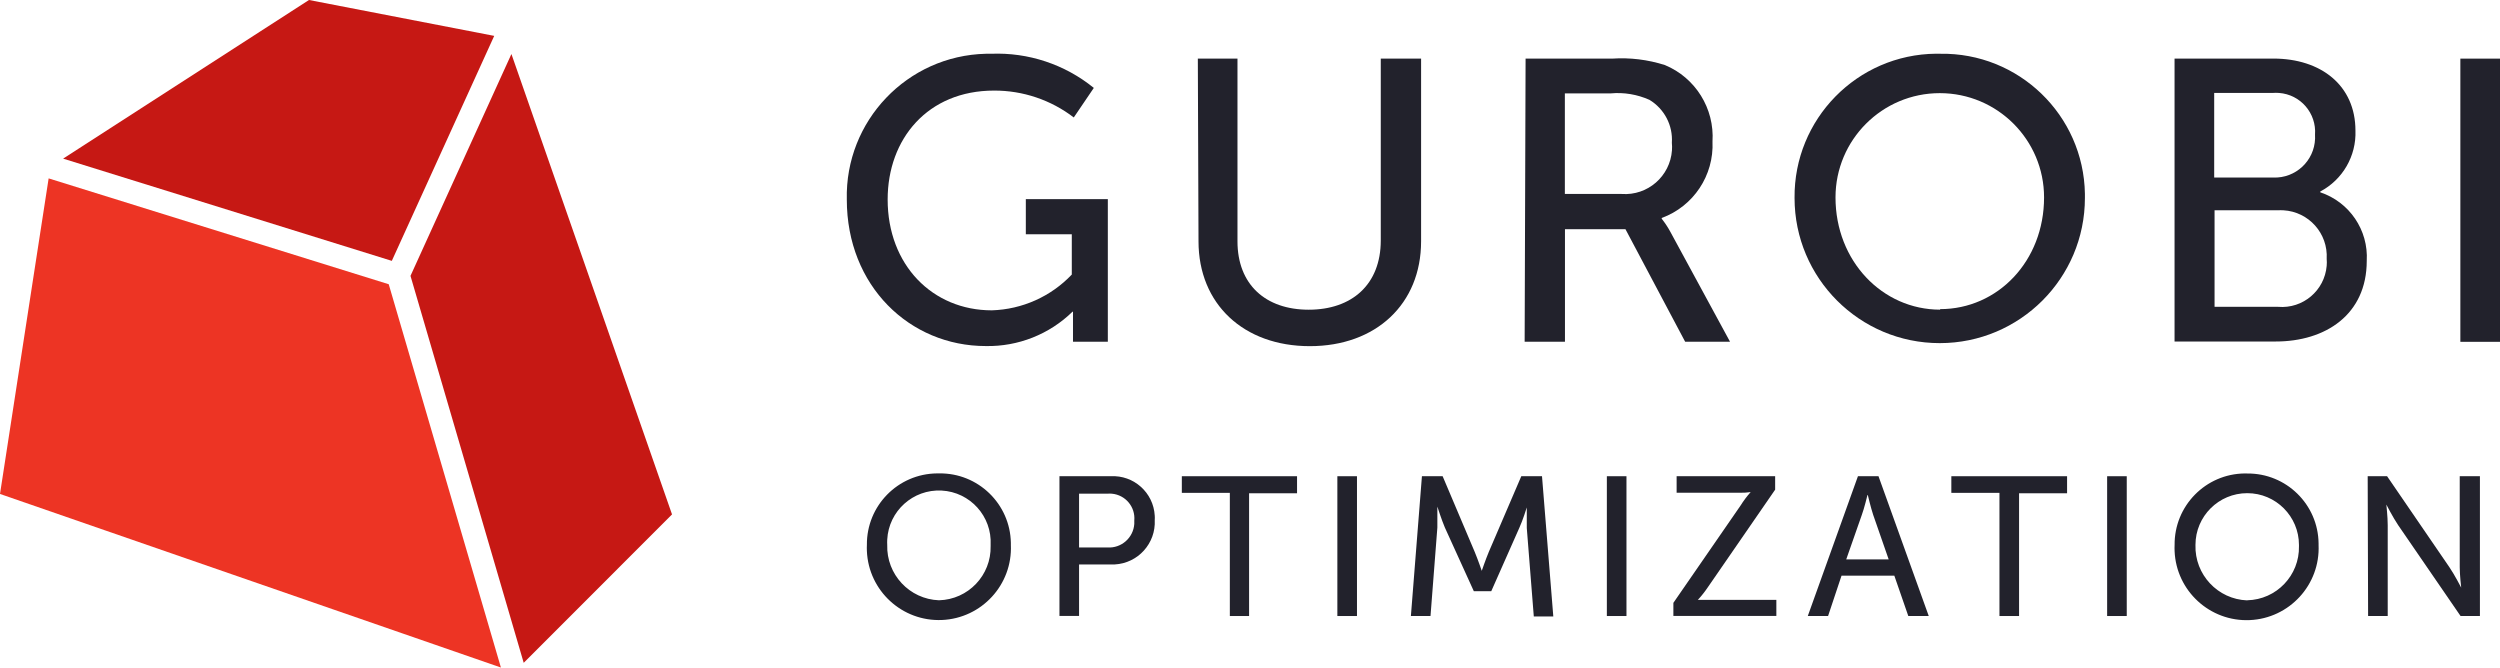
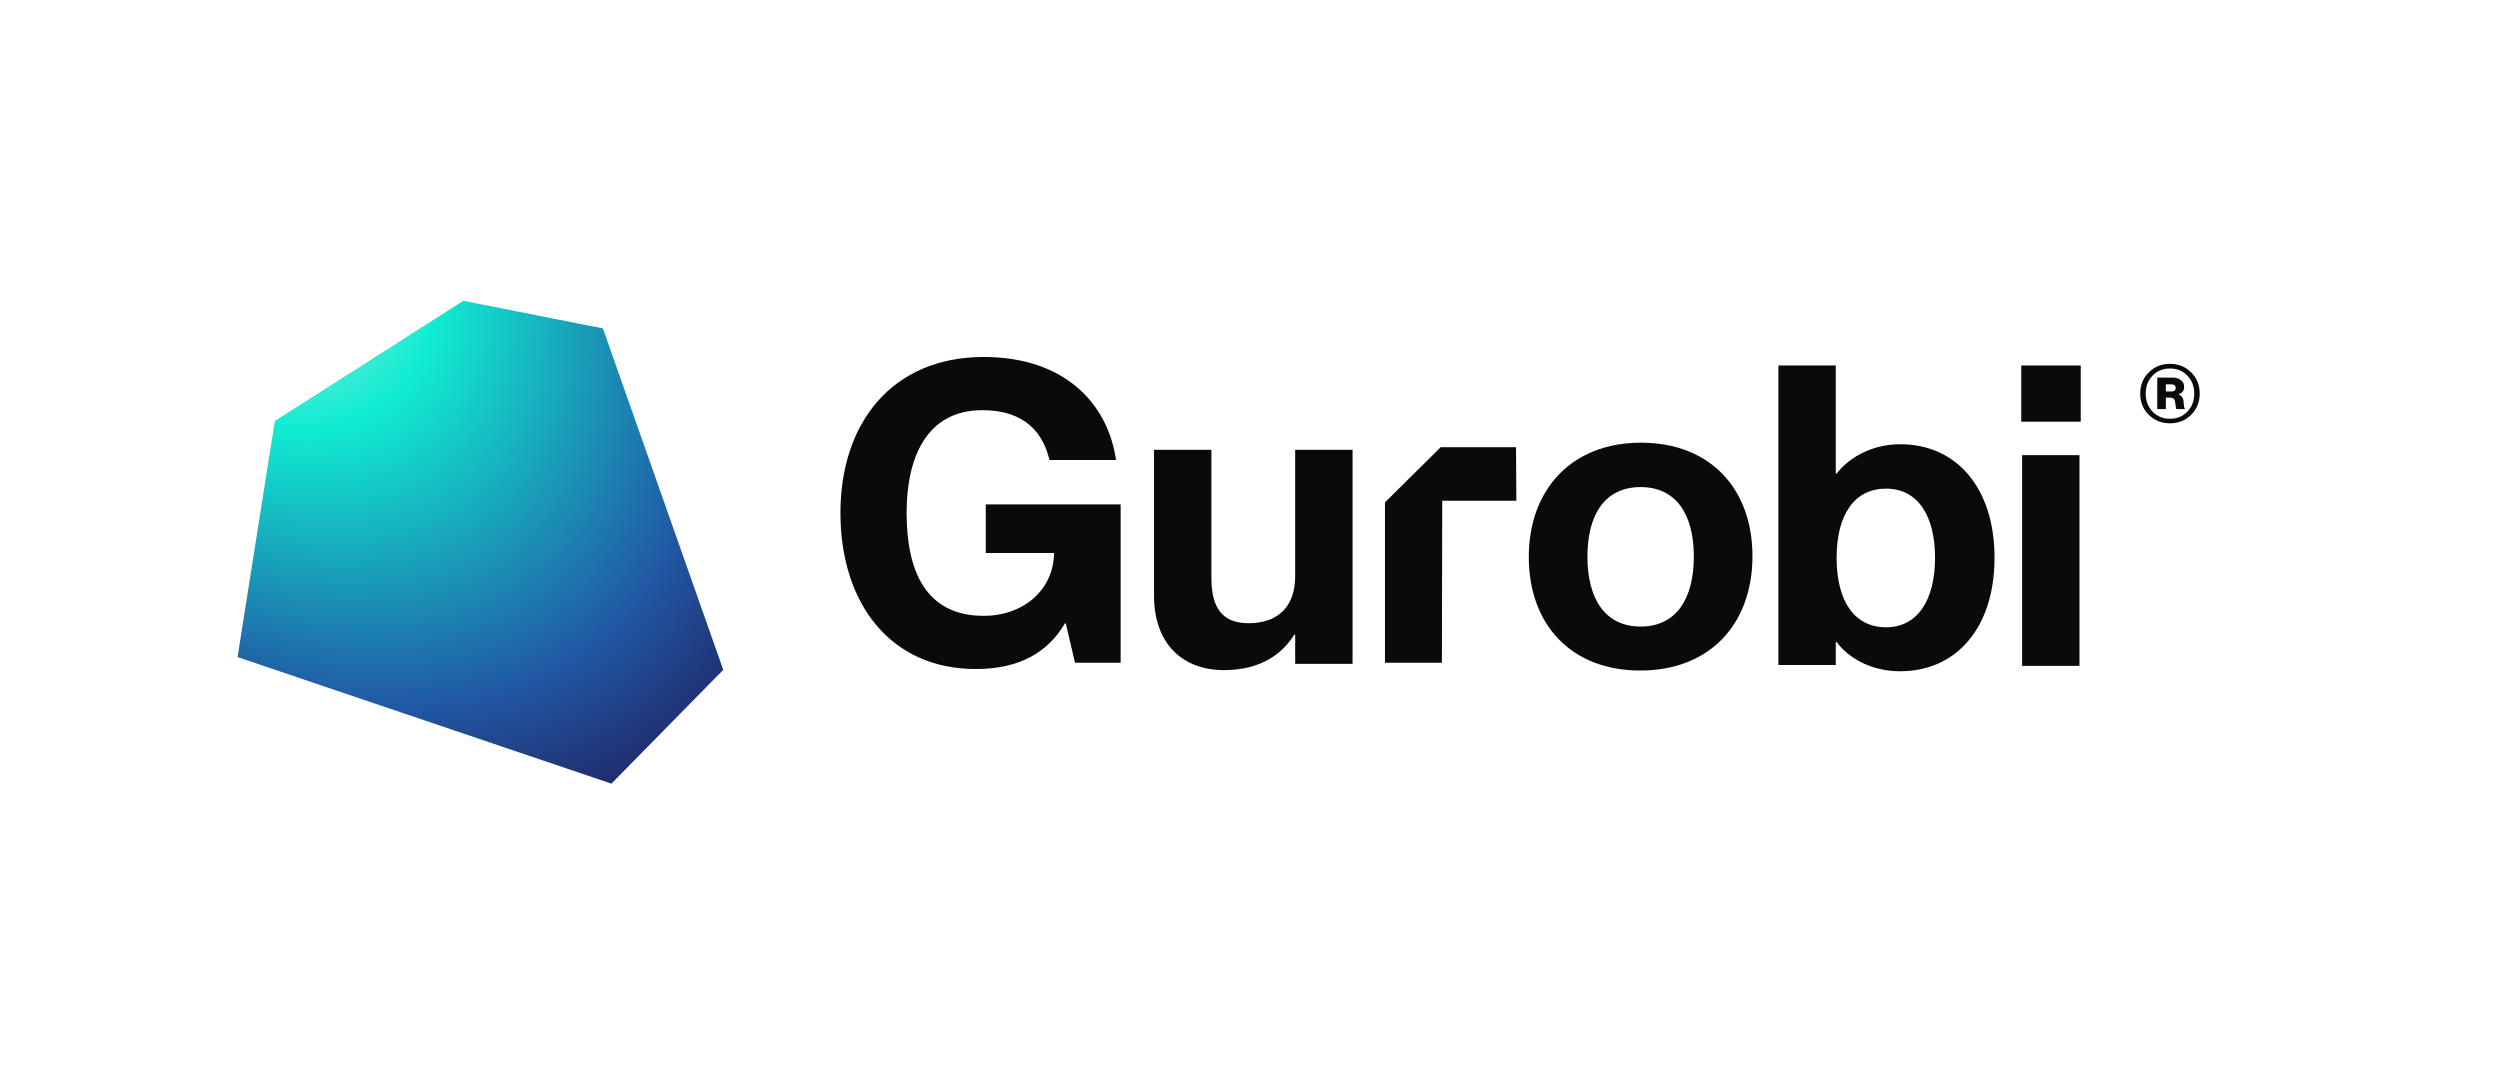
- <svg xmlns="http://www.w3.org/2000/svg" id="Layer_2" viewBox="0 0 478.03 127.64">
+ <svg xmlns="http://www.w3.org/2000/svg" width="731" height="314" viewBox="0 0 731 314" fill="none">
+   <path d="M69.459 192.13L80.359 123.089L135.487 87.948L176.287 96.034L211.483 195.861L178.778 229.137L69.459 192.13Z" fill="url(#paint0_radial_2403_14135)" />
+   <path d="M285.304 195.623C260.319 195.623 245.744 176.394 245.744 149.94C245.744 123.607 260.931 104.379 287.631 104.379C311.024 104.379 323.884 117.728 326.333 134.508H306.86C305.022 126.669 299.756 119.933 287.263 119.933C271.097 119.933 265.095 133.528 265.095 149.94C265.095 166.474 270.362 180.069 287.631 180.069C299.266 180.069 308.084 172.475 308.207 161.697H288.243V147.49H327.681V193.786H314.331L311.636 182.273H311.391C306.492 190.602 298.286 195.623 285.304 195.623Z" fill="#0A0A0A" />
+   <path d="M378.71 168.509V131.521H395.489V194.106H378.71V185.533H378.465C375.158 190.922 368.912 195.943 357.889 195.943C346.009 195.943 337.436 188.472 337.436 174.143V131.521H354.215V168.999C354.215 178.062 357.644 182.226 365.115 182.226C373.566 182.226 378.71 177.449 378.71 168.509Z" fill="#0A0A0A" />
+   <path d="M479.597 196.066C459.389 196.066 447.019 182.593 447.019 162.875C447.019 143.279 459.389 129.439 479.842 129.439C500.051 129.439 512.421 142.911 512.421 162.63C512.421 182.349 500.051 196.066 479.597 196.066ZM479.72 183.206C490.008 183.206 495.274 175.245 495.274 162.752C495.274 150.26 490.008 142.421 479.72 142.421C469.432 142.421 464.165 150.26 464.165 162.752C464.165 175.245 469.432 183.206 479.72 183.206Z" fill="#0A0A0A" />
+   <path d="M555.645 129.893C571.934 129.893 583.202 142.508 583.202 163.084C583.202 183.66 571.934 196.275 555.645 196.275C546.214 196.275 539.845 191.621 537.028 187.702H536.783V194.438H520.004V106.868H536.783V138.467H537.028C539.845 134.792 546.214 129.893 555.645 129.893ZM551.48 183.415C560.789 183.415 565.81 175.332 565.81 163.084C565.81 150.837 560.789 142.876 551.48 142.876C542.417 142.876 537.028 150.224 537.028 163.084C537.028 176.067 542.417 183.415 551.48 183.415Z" fill="#0A0A0A" />
+   <path d="M608.408 123.299H591.016V106.868H608.408V123.299ZM608.04 194.702H591.261V133.085H608.04V194.702Z" fill="#0A0A0A" />
+   <path d="M421.27 130.757H443.284L443.383 146.421H421.711L421.612 193.788H404.965L404.965 146.886L421.27 130.757Z" fill="#0A0A0A" />
+   <path d="M640.681 121.297C639.008 122.95 636.946 123.777 634.496 123.777C632.046 123.777 629.984 122.95 628.311 121.297C626.637 119.645 625.8 117.572 625.8 115.081C625.8 112.59 626.637 110.518 628.311 108.865C629.984 107.212 632.046 106.385 634.496 106.385C636.946 106.385 639.008 107.212 640.681 108.865C642.355 110.518 643.192 112.59 643.192 115.081C643.192 117.572 642.355 119.645 640.681 121.297ZM634.496 122.447C636.558 122.447 638.256 121.753 639.59 120.363C640.924 118.974 641.591 117.213 641.591 115.081C641.591 112.973 640.924 111.224 639.59 109.835C638.256 108.446 636.558 107.751 634.496 107.751C632.458 107.751 630.761 108.446 629.402 109.835C628.068 111.224 627.401 112.973 627.401 115.081C627.401 117.189 628.068 118.95 629.402 120.363C630.761 121.753 632.458 122.447 634.496 122.447ZM630.785 119.609V110.41H635.296C636.242 110.41 637.031 110.649 637.661 111.129C638.316 111.608 638.644 112.266 638.644 113.105C638.644 114.207 638.11 114.937 637.043 115.297V115.369C637.771 115.584 638.231 116.135 638.425 117.022C638.474 117.309 638.51 117.668 638.535 118.099C638.559 118.507 638.595 118.818 638.644 119.034C638.692 119.249 638.765 119.381 638.862 119.429V119.609H636.388C636.291 119.561 636.157 118.854 635.988 117.489C635.915 116.674 635.43 116.267 634.532 116.267H633.295V119.609H630.785ZM633.295 112.386V114.47H634.86C635.733 114.47 636.17 114.123 636.17 113.428C636.17 112.734 635.733 112.386 634.86 112.386H633.295Z" fill="#0A0A0A" />
  <defs>
-     <style>.cls-1{fill:#ed3424;}.cls-2{fill:#c61814;}.cls-3{fill:#22222c;}</style>
+     <radialGradient id="paint0_radial_2403_14135" cx="0" cy="0" r="1" gradientUnits="userSpaceOnUse" gradientTransform="translate(65.8339 61.1714) rotate(47.5638) scale(245.353 170.806)">
+       <stop offset="0.038" stop-color="#CAEBEC" />
+       <stop offset="0.298" stop-color="#10ECD1" />
+       <stop offset="0.678" stop-color="#2158A4" />
+       <stop offset="0.976" stop-color="#1F063D" />
+     </radialGradient>
  </defs>
-   <g id="Layer_2-2">
-     <path class="cls-3" d="m179.54,114.78c5.59-.14,10.01-4.78,9.88-10.37,0-.07,0-.15,0-.22.28-5.46-3.92-10.11-9.38-10.39-5.46-.28-10.11,3.92-10.39,9.38-.02.34-.02.67,0,1.01-.17,5.65,4.25,10.38,9.89,10.59m0-24.26c7.46-.13,13.62,5.82,13.75,13.28,0,.13,0,.26,0,.39.33,7.6-5.57,14.03-13.17,14.36-7.6.33-14.03-5.57-14.36-13.17-.02-.4-.02-.79,0-1.19-.07-7.48,5.93-13.6,13.41-13.67.12,0,.24,0,.36,0" />
-     <path class="cls-3" d="m211.75,104.68c2.66.18,4.96-1.84,5.14-4.5.01-.21.01-.43,0-.64.24-2.6-1.68-4.9-4.28-5.14-.29-.03-.57-.03-.86,0h-5.42v10.28h5.42Zm-9.17-13.62h9.79c4.41-.25,8.18,3.13,8.43,7.53.02.28.02.56,0,.84.23,4.47-3.2,8.27-7.67,8.5-.25.01-.51.01-.76,0h-6.04v9.84h-3.75v-26.73Z" />
-     <polygon class="cls-3" points="235.16 94.24 225.98 94.24 225.98 91.06 248.01 91.06 248.01 94.32 238.84 94.32 238.84 117.79 235.16 117.79 235.16 94.24" />
-     <rect class="cls-3" x="255.72" y="91.06" width="3.75" height="26.73" />
-     <path class="cls-3" d="m271.89,91.06h3.96l6.14,14.49c.62,1.49,1.34,3.6,1.34,3.6,0,0,.72-2.11,1.34-3.6l6.22-14.49h3.96l2.16,26.81h-3.73l-1.34-16.91v-3.93s-.8,2.57-1.44,3.93l-5.35,12.08h-3.34l-5.53-12.16c-.62-1.44-1.44-4.01-1.44-4.01v4.01l-1.31,16.91h-3.75l2.11-26.73Z" />
-     <rect class="cls-3" x="307.25" y="91.06" width="3.75" height="26.73" />
-     <path class="cls-3" d="m319.97,115.27l12.85-18.61c.57-.91,1.21-1.77,1.93-2.57-.66.1-1.33.14-2,.13h-12.16v-3.16h18.84v2.57l-12.85,18.63c-.58.86-1.22,1.68-1.93,2.44h15.01v3.08h-19.69v-2.52Z" />
-     <path class="cls-3" d="m357.08,94.66s-.62,2.57-1.08,3.8l-2.98,8.51h8.12l-2.96-8.51c-.46-1.36-1.03-3.8-1.03-3.8h-.08Zm5.14,15.42h-10.1l-2.57,7.71h-3.88l9.59-26.73h3.93l9.61,26.73h-3.91l-2.67-7.71Z" />
-     <polygon class="cls-3" points="382.32 94.24 373.12 94.24 373.12 91.06 395.25 91.06 395.25 94.32 386.07 94.32 386.07 117.79 382.32 117.79 382.32 94.24" />
-     <rect class="cls-3" x="402.91" y="91.06" width="3.75" height="26.73" />
-     <path class="cls-3" d="m429.69,114.78c5.59-.12,10.02-4.75,9.9-10.34,0-.08,0-.16,0-.24,0-5.46-4.42-9.9-9.89-9.9-5.46,0-9.9,4.42-9.9,9.89v.02c-.17,5.65,4.25,10.38,9.89,10.59m0-24.26c7.47-.07,13.58,5.92,13.65,13.39,0,.1,0,.19,0,.28.33,7.6-5.57,14.03-13.17,14.36-7.6.33-14.03-5.57-14.36-13.17-.02-.4-.02-.79,0-1.19-.07-7.48,5.93-13.6,13.41-13.68.16,0,.31,0,.47,0" />
-     <path class="cls-3" d="m452.71,91.06h3.73l11.93,17.42c.98,1.44,2.24,3.88,2.24,3.88,0,0-.28-2.42-.28-3.88v-17.42h3.86v26.73h-3.7l-11.95-17.4c-1-1.49-2.24-3.91-2.24-3.91,0,0,.26,2.39.26,3.91v17.4h-3.75l-.08-26.73Z" />
-     <path class="cls-3" d="m189.49,10.28c7.13-.29,14.12,2.03,19.66,6.53l-3.83,5.65c-4.37-3.35-9.73-5.16-15.24-5.14-12.7,0-20.35,9.25-20.35,20.82,0,12.54,8.58,21.2,19.92,21.2,5.8-.18,11.29-2.63,15.29-6.84v-7.71h-8.79v-6.71h15.68v27.27h-6.66v-5.76h-.08c-4.43,4.33-10.41,6.7-16.6,6.58-14.55,0-26.57-11.49-26.57-28.01-.36-15.04,11.55-27.52,26.59-27.88.33,0,.66,0,.99,0" />
-     <path class="cls-3" d="m229.04,11.21h7.58v34.93c0,8.25,5.35,13.08,13.62,13.08s13.78-4.83,13.78-13.24V11.21h7.71v34.93c0,12-8.64,20.05-21.28,20.05s-21.28-8.04-21.28-20.05l-.13-34.93Z" />
-     <path class="cls-3" d="m310.1,37.09c4.96.35,9.25-3.39,9.6-8.35.03-.48.03-.97-.02-1.45.22-3.32-1.44-6.48-4.29-8.2-2.33-1.04-4.89-1.47-7.43-1.23h-8.74v19.22h10.87Zm-18.4-25.88h16.55c3.41-.23,6.84.19,10.1,1.23,5.85,2.43,9.5,8.31,9.1,14.62.3,6.47-3.63,12.39-9.71,14.62v.15c.61.76,1.15,1.58,1.62,2.44l11.44,21.07h-8.58l-11.41-21.51h-11.57v21.51h-7.71l.18-54.15Z" />
-     <path class="cls-3" d="m370.96,59.11c11.03,0,19.89-9.18,19.89-21.36,0-11.01-8.93-19.94-19.94-19.94s-19.94,8.93-19.94,19.94c0,12.18,8.97,21.46,20,21.46v-.1Zm0-48.83c15.04-.26,27.45,11.73,27.7,26.77,0,.27,0,.53,0,.8,0,15.33-12.43,27.76-27.76,27.76s-27.76-12.43-27.76-27.76c-.14-15.09,11.97-27.44,27.06-27.58.25,0,.5,0,.75,0" />
-     <path class="cls-3" d="m435.62,58.67c4.72.4,8.87-3.11,9.27-7.84.04-.44.04-.89,0-1.34.28-4.85-3.42-9-8.27-9.28-.36-.02-.73-.02-1.09,0h-12.08v18.45h12.16Zm-.93-24.72c4.26.15,7.83-3.18,7.98-7.43,0-.26,0-.51-.01-.77.3-4.11-2.78-7.68-6.89-7.98-.4-.03-.81-.03-1.21,0h-11.18v16.17h11.31Zm-18.89-22.75h18.89c9.12,0,15.7,5.14,15.7,13.78.18,4.85-2.44,9.38-6.73,11.64v.15c5.58,1.86,9.23,7.23,8.89,13.11,0,10.28-7.89,15.42-17.4,15.42h-19.35V11.21Z" />
-     <rect class="cls-3" x="470.45" y="11.21" width="7.58" height="54.15" />
-     <polygon class="cls-2" points="94.5 6.86 59.08 0 12.07 30.33 74.92 49.88 94.5 6.86" />
-     <polygon class="cls-1" points="9.3 34.11 6.36 53.16 0 94.45 77.03 121.14 95.78 127.64 74.33 54.35 9.3 34.11" />
-     <polygon class="cls-2" points="97.79 10.33 78.49 52.75 100.14 126.74 128.5 98.36 97.79 10.33" />
-   </g>
</svg>
